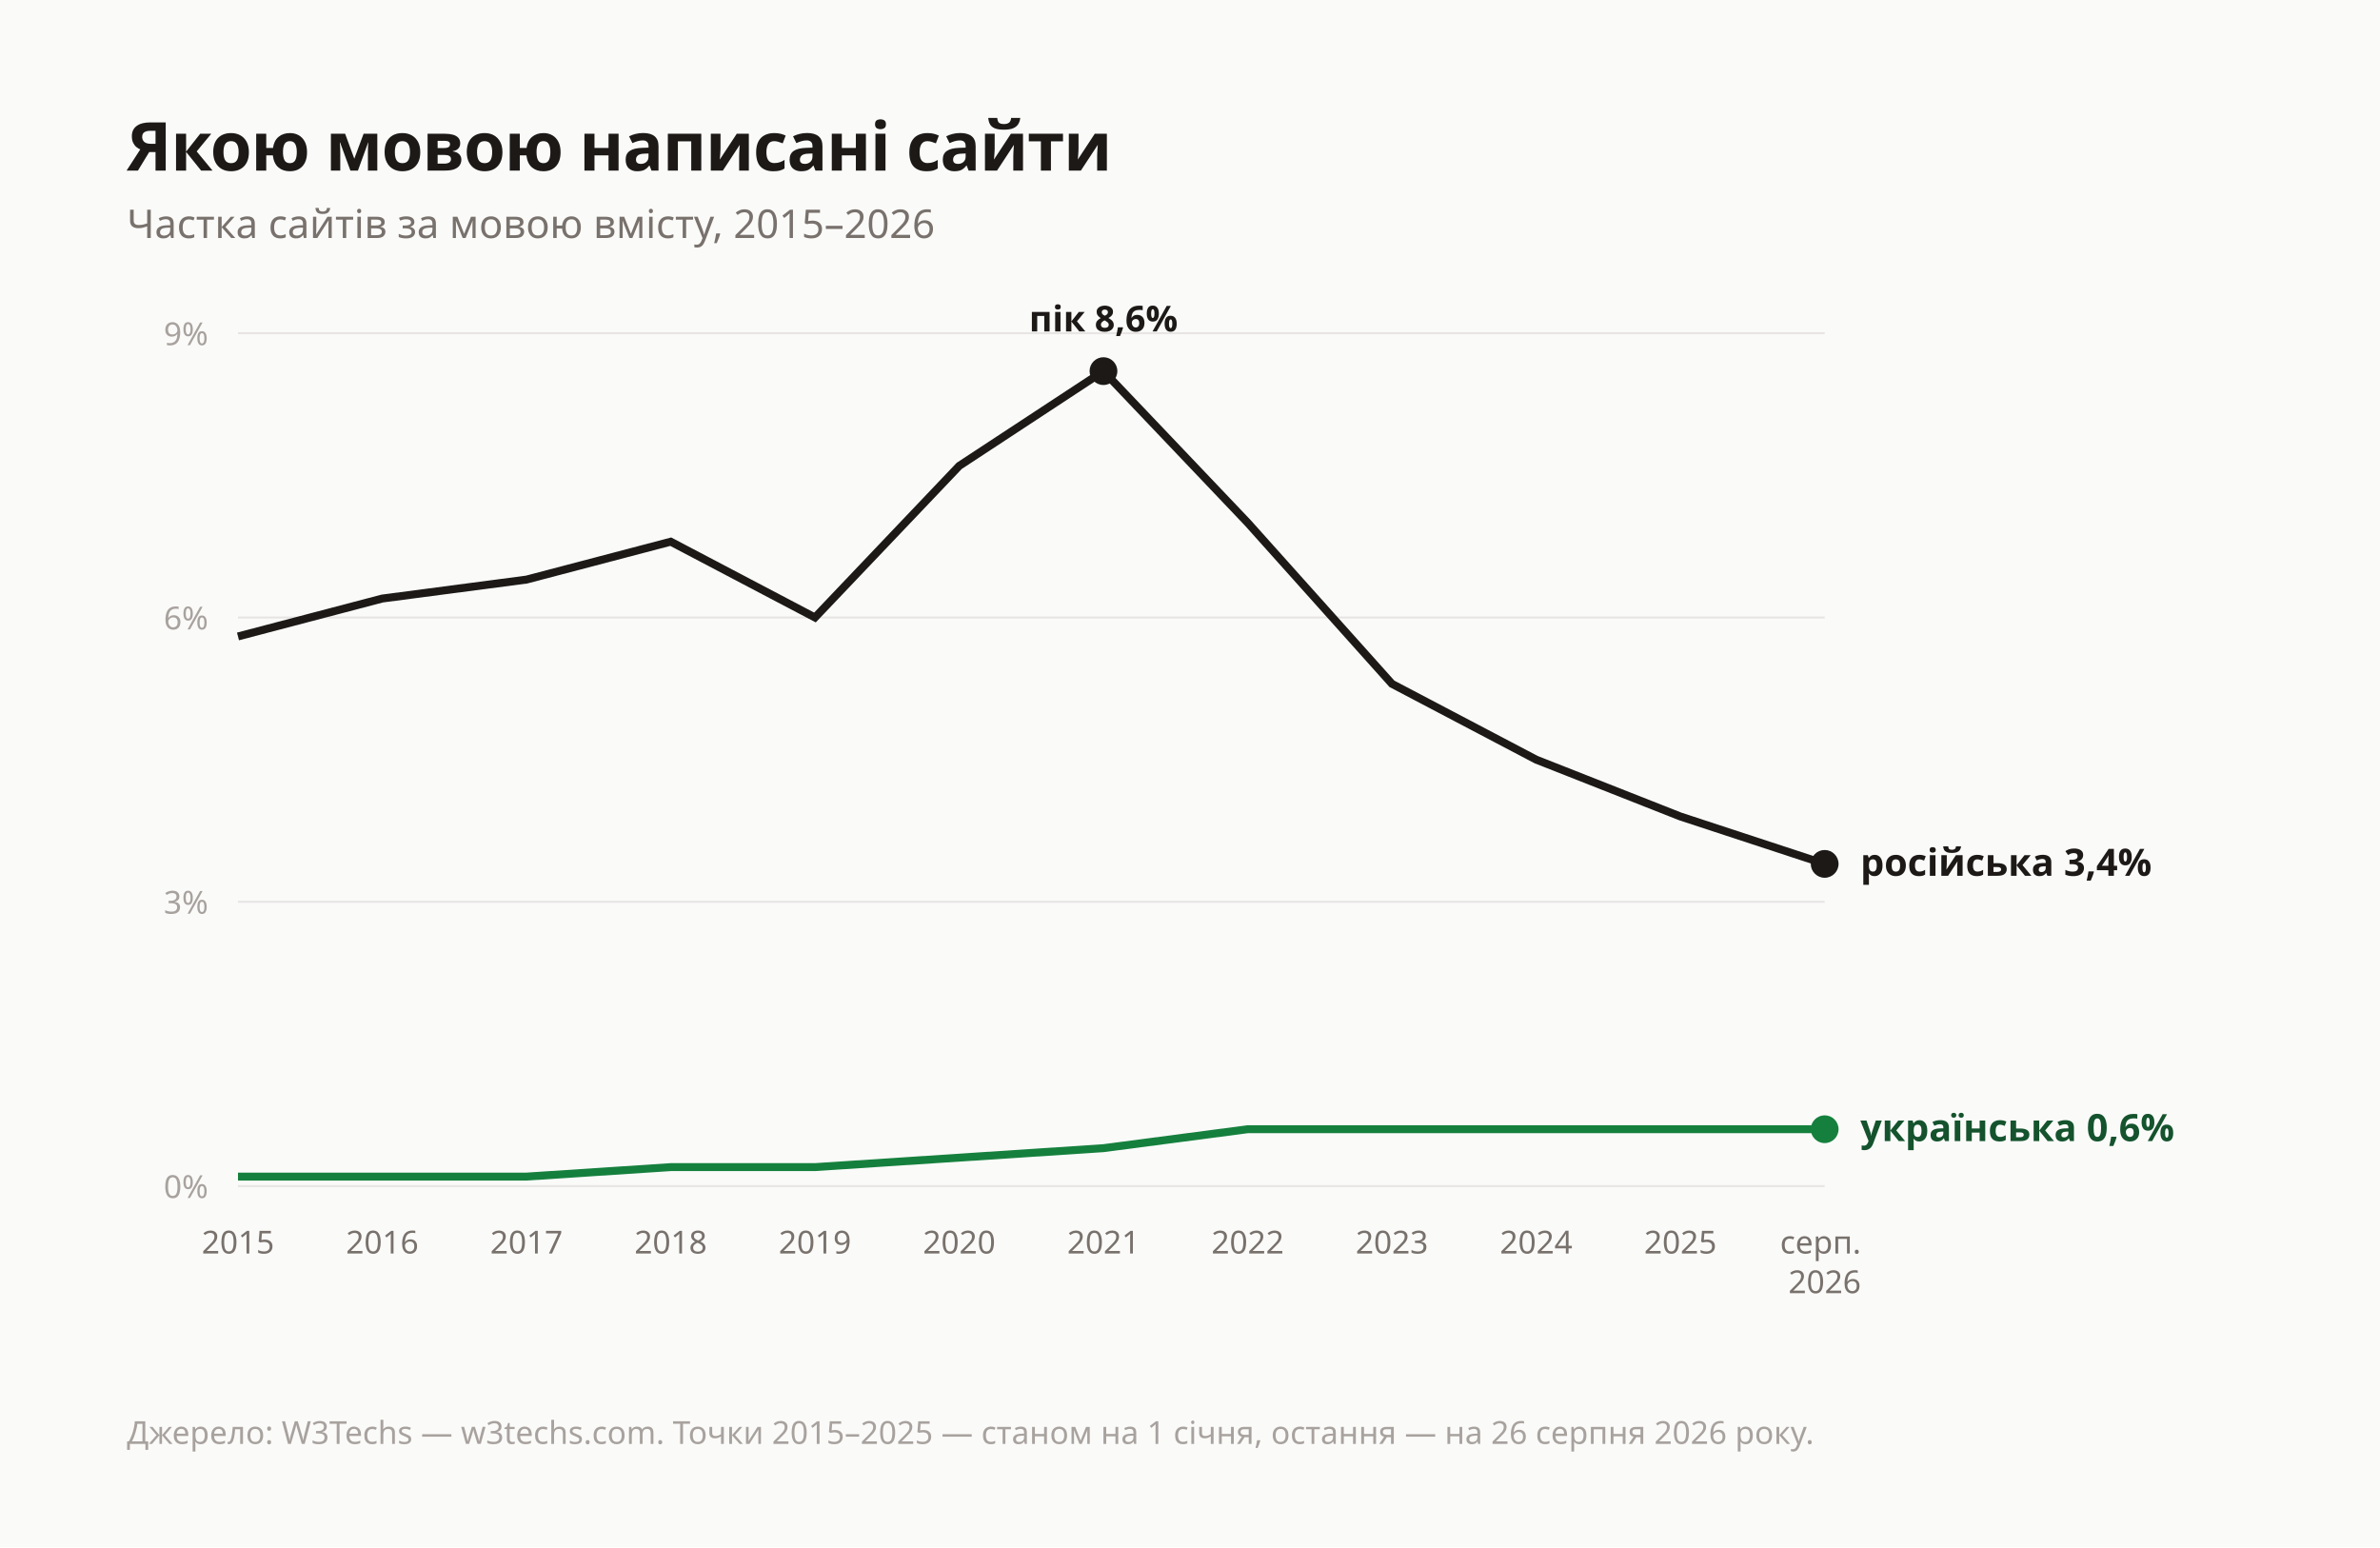
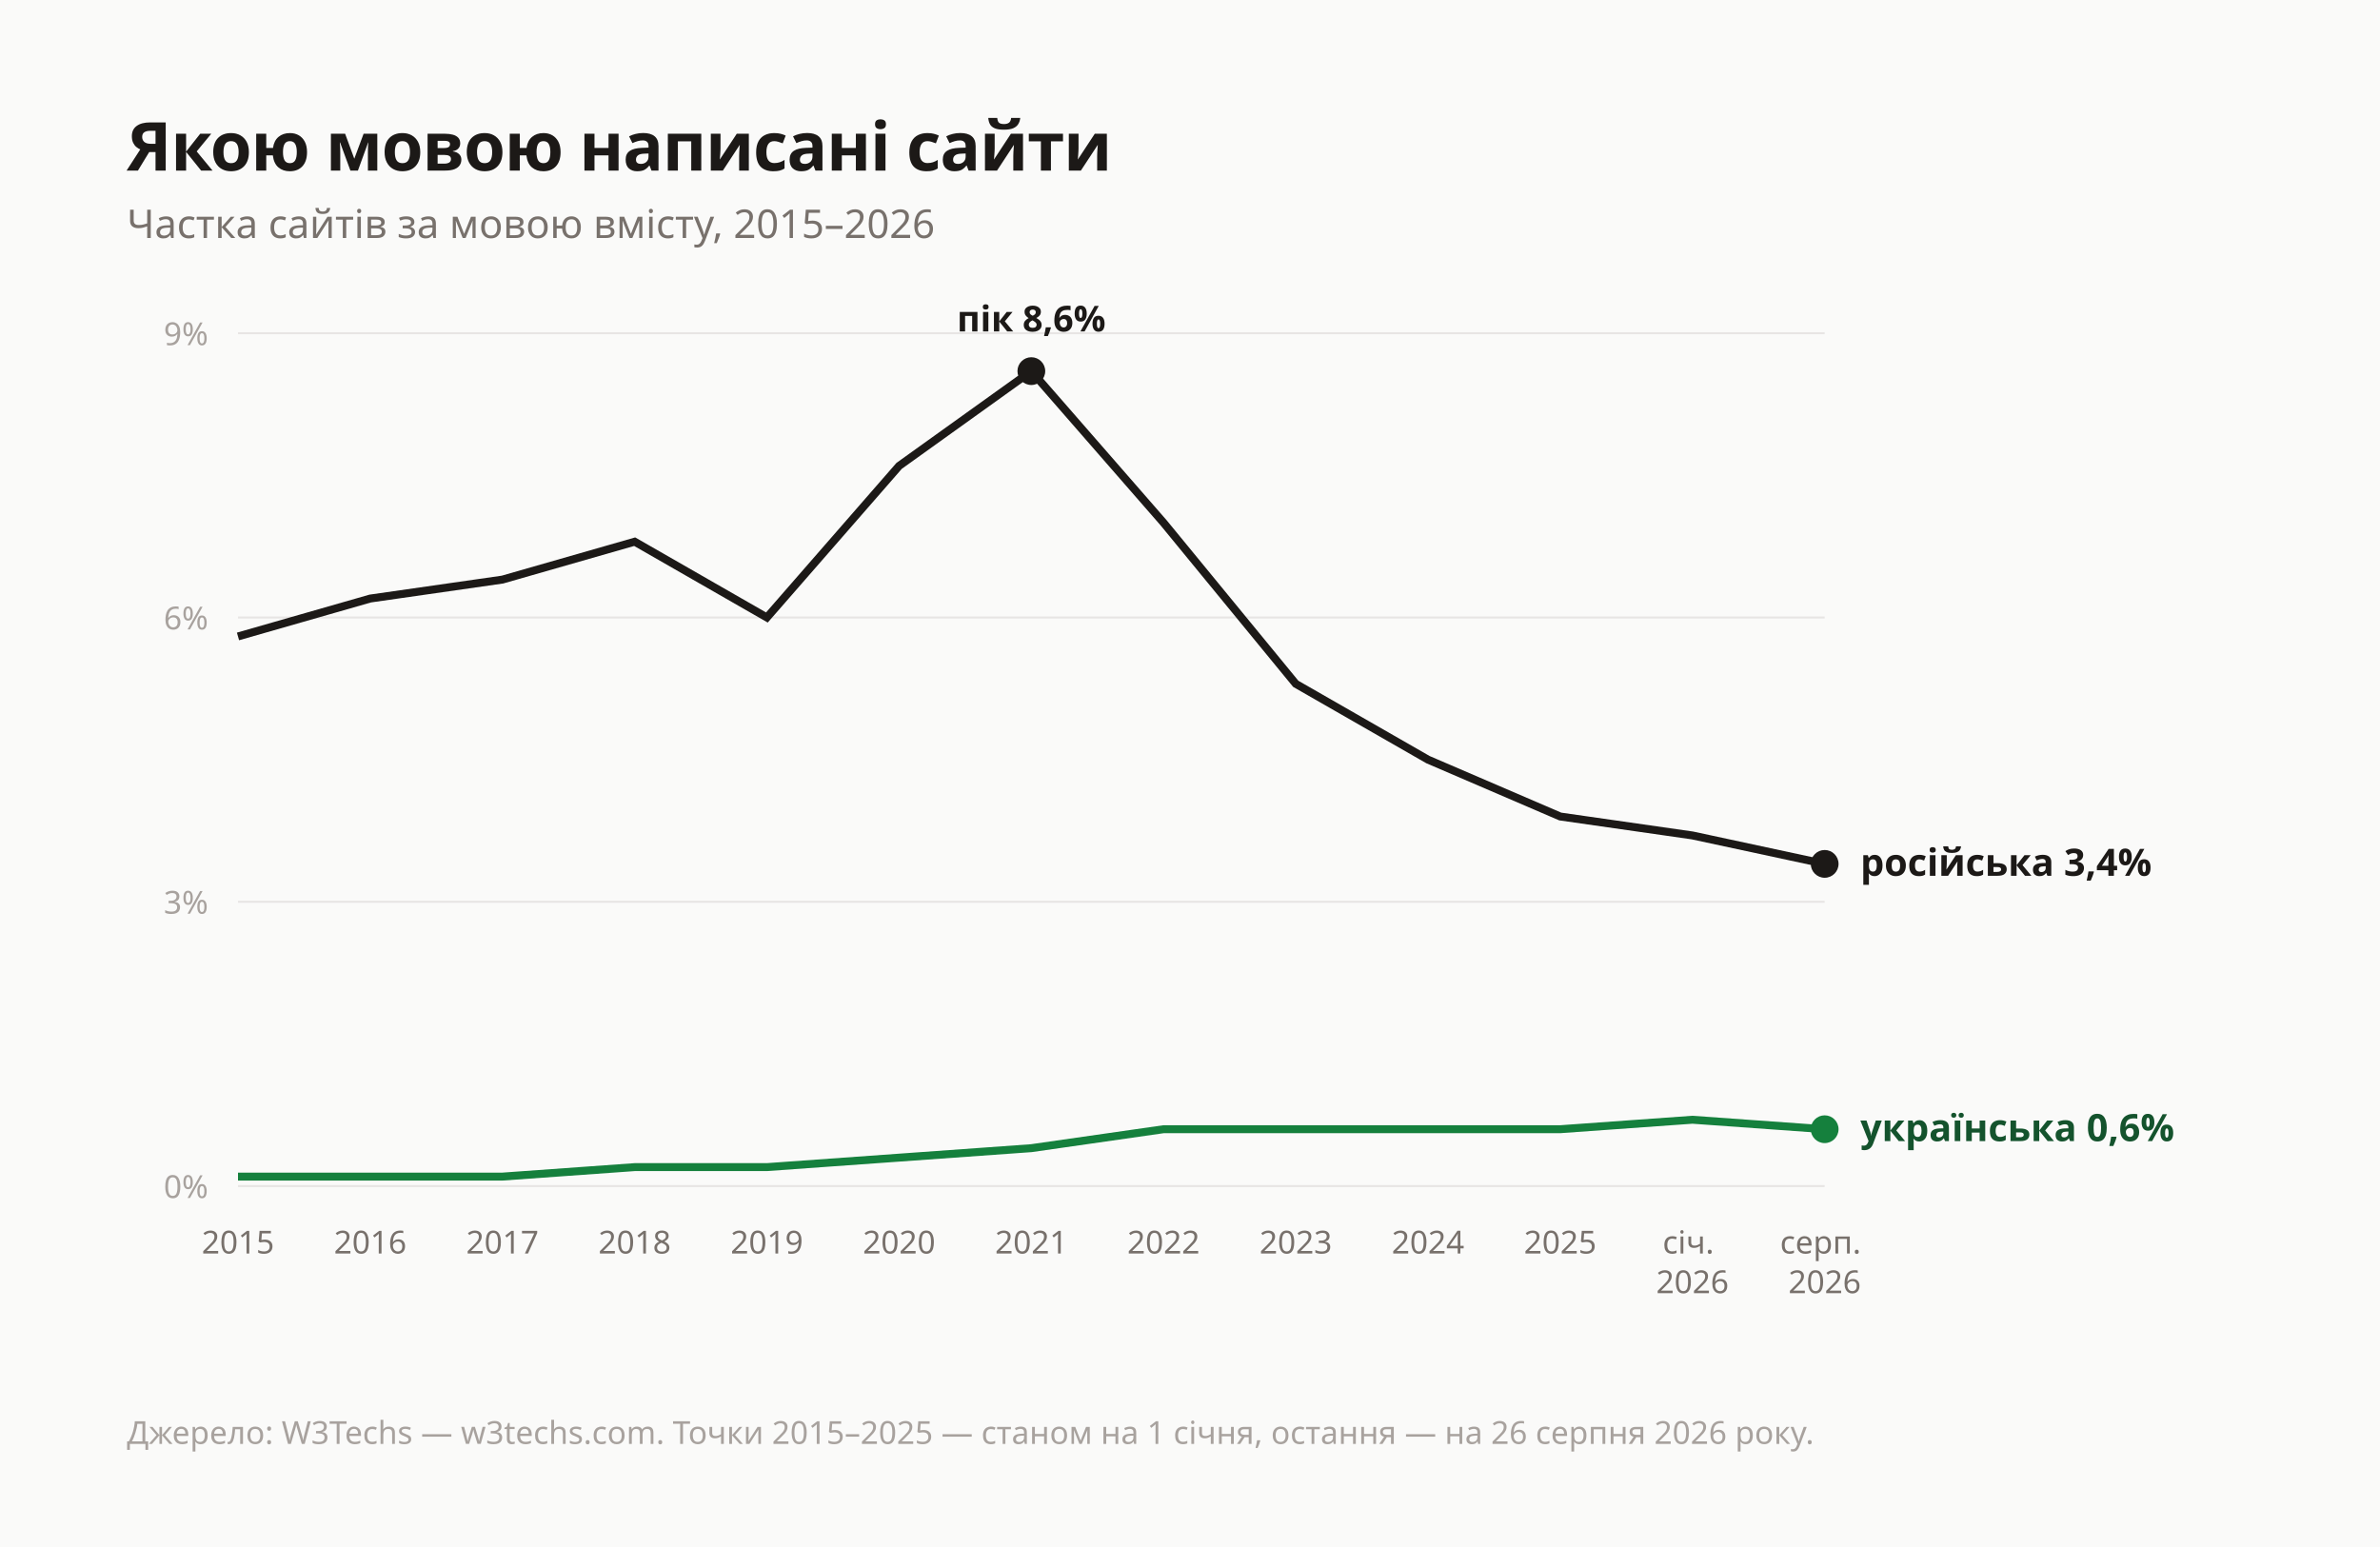
- <svg xmlns="http://www.w3.org/2000/svg" viewBox="0 0 1200 780" role="img" aria-label="Графік часток вмісту в вебі з 2015 до 2026 року: російська піднімається з 5,8% до піку 8,6% у 2021 році й падає до 3,4%, українська повільно зростає з 0,1% до 0,6%" class="m-chart">
+ <svg xmlns="http://www.w3.org/2000/svg" viewBox="0 0 1200 780" role="img" aria-label="Графік часток вмісту в вебі з 2015 до 2026 року: російська піднімається з 5,8% до піку 8,6% у 2021 році й падає до 3,4%, українська повільно зростає з 0,1% до 0,6%, найвище значення — 0,7%" class="m-chart">
  <rect width="1200" height="780" fill="var(--chart-bg, #FAFAF9)" />
  <text x="64" y="86" font-family="Manrope, ui-sans-serif, system-ui, sans-serif" font-size="34" font-weight="800" letter-spacing="-0.5" fill="var(--chart-ink-strong, #1C1917)">Якою мовою написані сайти</text>
  <text x="64" y="120" font-family="Manrope, ui-sans-serif, system-ui, sans-serif" font-size="20" fill="var(--chart-ink-soft, #78716C)">Частка сайтів за мовою вмісту, 2015–2026</text>
  <g>
    <line x1="120" x2="920" y1="598" y2="598" stroke="var(--chart-grid, #E7E5E4)" stroke-width="1" />
    <text x="105" y="604" font-family="Manrope, ui-sans-serif, system-ui, sans-serif" font-size="16" font-weight="400" fill="var(--chart-ink-faint, #A8A29E)" text-anchor="end" style="font-variant-numeric:tabular-nums">0%</text>
  </g>
  <g>
    <line x1="120" x2="920" y1="454.667" y2="454.667" stroke="var(--chart-grid, #E7E5E4)" stroke-width="1" />
    <text x="105" y="460.667" font-family="Manrope, ui-sans-serif, system-ui, sans-serif" font-size="16" font-weight="400" fill="var(--chart-ink-faint, #A8A29E)" text-anchor="end" style="font-variant-numeric:tabular-nums">3%</text>
  </g>
  <g>
    <line x1="120" x2="920" y1="311.333" y2="311.333" stroke="var(--chart-grid, #E7E5E4)" stroke-width="1" />
    <text x="105" y="317.333" font-family="Manrope, ui-sans-serif, system-ui, sans-serif" font-size="16" font-weight="400" fill="var(--chart-ink-faint, #A8A29E)" text-anchor="end" style="font-variant-numeric:tabular-nums">6%</text>
  </g>
  <g>
    <line x1="120" x2="920" y1="168" y2="168" stroke="var(--chart-grid, #E7E5E4)" stroke-width="1" />
    <text x="105" y="174" font-family="Manrope, ui-sans-serif, system-ui, sans-serif" font-size="16" font-weight="400" fill="var(--chart-ink-faint, #A8A29E)" text-anchor="end" style="font-variant-numeric:tabular-nums">9%</text>
  </g>
  <text y="632" text-anchor="middle" fill="var(--chart-ink-soft, #78716C)" font-family="Manrope, ui-sans-serif, system-ui, sans-serif" font-size="16" style="font-variant-numeric:tabular-nums">
    <tspan x="120" dy="0">2015</tspan>
  </text>
  <text y="632" text-anchor="middle" fill="var(--chart-ink-soft, #78716C)" font-family="Manrope, ui-sans-serif, system-ui, sans-serif" font-size="16" style="font-variant-numeric:tabular-nums">
-     <tspan x="192.727" dy="0">2016</tspan>
+     <tspan x="186.667" dy="0">2016</tspan>
  </text>
  <text y="632" text-anchor="middle" fill="var(--chart-ink-soft, #78716C)" font-family="Manrope, ui-sans-serif, system-ui, sans-serif" font-size="16" style="font-variant-numeric:tabular-nums">
-     <tspan x="265.455" dy="0">2017</tspan>
+     <tspan x="253.333" dy="0">2017</tspan>
  </text>
  <text y="632" text-anchor="middle" fill="var(--chart-ink-soft, #78716C)" font-family="Manrope, ui-sans-serif, system-ui, sans-serif" font-size="16" style="font-variant-numeric:tabular-nums">
-     <tspan x="338.182" dy="0">2018</tspan>
+     <tspan x="320" dy="0">2018</tspan>
  </text>
  <text y="632" text-anchor="middle" fill="var(--chart-ink-soft, #78716C)" font-family="Manrope, ui-sans-serif, system-ui, sans-serif" font-size="16" style="font-variant-numeric:tabular-nums">
-     <tspan x="410.909" dy="0">2019</tspan>
+     <tspan x="386.667" dy="0">2019</tspan>
  </text>
  <text y="632" text-anchor="middle" fill="var(--chart-ink-soft, #78716C)" font-family="Manrope, ui-sans-serif, system-ui, sans-serif" font-size="16" style="font-variant-numeric:tabular-nums">
-     <tspan x="483.636" dy="0">2020</tspan>
+     <tspan x="453.333" dy="0">2020</tspan>
  </text>
  <text y="632" text-anchor="middle" fill="var(--chart-ink-soft, #78716C)" font-family="Manrope, ui-sans-serif, system-ui, sans-serif" font-size="16" style="font-variant-numeric:tabular-nums">
-     <tspan x="556.364" dy="0">2021</tspan>
+     <tspan x="520" dy="0">2021</tspan>
  </text>
  <text y="632" text-anchor="middle" fill="var(--chart-ink-soft, #78716C)" font-family="Manrope, ui-sans-serif, system-ui, sans-serif" font-size="16" style="font-variant-numeric:tabular-nums">
-     <tspan x="629.091" dy="0">2022</tspan>
+     <tspan x="586.667" dy="0">2022</tspan>
  </text>
  <text y="632" text-anchor="middle" fill="var(--chart-ink-soft, #78716C)" font-family="Manrope, ui-sans-serif, system-ui, sans-serif" font-size="16" style="font-variant-numeric:tabular-nums">
-     <tspan x="701.818" dy="0">2023</tspan>
+     <tspan x="653.333" dy="0">2023</tspan>
  </text>
  <text y="632" text-anchor="middle" fill="var(--chart-ink-soft, #78716C)" font-family="Manrope, ui-sans-serif, system-ui, sans-serif" font-size="16" style="font-variant-numeric:tabular-nums">
-     <tspan x="774.545" dy="0">2024</tspan>
+     <tspan x="720" dy="0">2024</tspan>
  </text>
  <text y="632" text-anchor="middle" fill="var(--chart-ink-soft, #78716C)" font-family="Manrope, ui-sans-serif, system-ui, sans-serif" font-size="16" style="font-variant-numeric:tabular-nums">
-     <tspan x="847.273" dy="0">2025</tspan>
+     <tspan x="786.667" dy="0">2025</tspan>
+   </text>
+   <text y="632" text-anchor="middle" fill="var(--chart-ink-soft, #78716C)" font-family="Manrope, ui-sans-serif, system-ui, sans-serif" font-size="16" style="font-variant-numeric:tabular-nums">
+     <tspan x="853.333" dy="0">січ.</tspan>
+     <tspan x="853.333" dy="20">2026</tspan>
  </text>
  <text y="632" text-anchor="middle" fill="var(--chart-ink-soft, #78716C)" font-family="Manrope, ui-sans-serif, system-ui, sans-serif" font-size="16" style="font-variant-numeric:tabular-nums">
    <tspan x="920" dy="0">серп.</tspan>
    <tspan x="920" dy="20">2026</tspan>
  </text>
-   <path d="M120 320.889 L192.727 301.778 L265.455 292.222 L338.182 273.111 L410.909 311.333 L483.636 234.889 L556.364 187.111 L629.091 263.556 L701.818 344.778 L774.545 383 L847.273 411.667 L920 435.556" fill="none" stroke="var(--chart-ink-strong, #1C1917)" stroke-width="4" />
-   <path d="M120 593.222 L192.727 593.222 L265.455 593.222 L338.182 588.444 L410.909 588.444 L483.636 583.667 L556.364 578.889 L629.091 569.333 L701.818 569.333 L774.545 569.333 L847.273 569.333 L920 569.333" fill="none" stroke="var(--chart-ua, #15803D)" stroke-width="4" />
-   <circle cx="556.364" cy="187.111" r="7" fill="var(--chart-ink-strong, #1C1917)" />
-   <text x="556.364" y="167.111" font-family="Manrope, ui-sans-serif, system-ui, sans-serif" font-size="18" font-weight="700" fill="var(--chart-ink-strong, #1C1917)" text-anchor="middle" style="font-variant-numeric:tabular-nums">пік 8,6%</text>
+   <path d="M120 320.889 L186.667 301.778 L253.333 292.222 L320 273.111 L386.667 311.333 L453.333 234.889 L520 187.111 L586.667 263.556 L653.333 344.778 L720 383 L786.667 411.667 L853.333 421.222 L920 435.556" fill="none" stroke="var(--chart-ink-strong, #1C1917)" stroke-width="4" />
+   <path d="M120 593.222 L186.667 593.222 L253.333 593.222 L320 588.444 L386.667 588.444 L453.333 583.667 L520 578.889 L586.667 569.333 L653.333 569.333 L720 569.333 L786.667 569.333 L853.333 564.556 L920 569.333" fill="none" stroke="var(--chart-ua, #15803D)" stroke-width="4" />
+   <circle cx="520" cy="187.111" r="7" fill="var(--chart-ink-strong, #1C1917)" />
+   <text x="520" y="167.111" font-family="Manrope, ui-sans-serif, system-ui, sans-serif" font-size="18" font-weight="700" fill="var(--chart-ink-strong, #1C1917)" text-anchor="middle" style="font-variant-numeric:tabular-nums">пік 8,6%</text>
  <g>
    <circle cx="920" cy="435.556" r="7" fill="var(--chart-ink-strong, #1C1917)" />
    <text x="938" y="441.556" font-family="Manrope, ui-sans-serif, system-ui, sans-serif" font-size="19" font-weight="700" fill="var(--chart-ink-strong, #1C1917)" text-anchor="start" style="font-variant-numeric:tabular-nums">російська 3,4%</text>
  </g>
  <g>
    <circle cx="920" cy="569.333" r="7" fill="var(--chart-ua, #15803D)" />
    <text x="938" y="575.333" font-family="Manrope, ui-sans-serif, system-ui, sans-serif" font-size="19" font-weight="700" fill="var(--chart-ua-label, #14532D)" text-anchor="start" style="font-variant-numeric:tabular-nums">українська 0,6%</text>
  </g>
  <text x="64" y="728" font-family="Manrope, ui-sans-serif, system-ui, sans-serif" font-size="16" fill="var(--chart-ink-faint, #A8A29E)">Джерело: W3Techs — w3techs.com. Точки 2015–2025 — станом на 1 січня, остання — на 26 серпня 2026 року.</text>
</svg>
